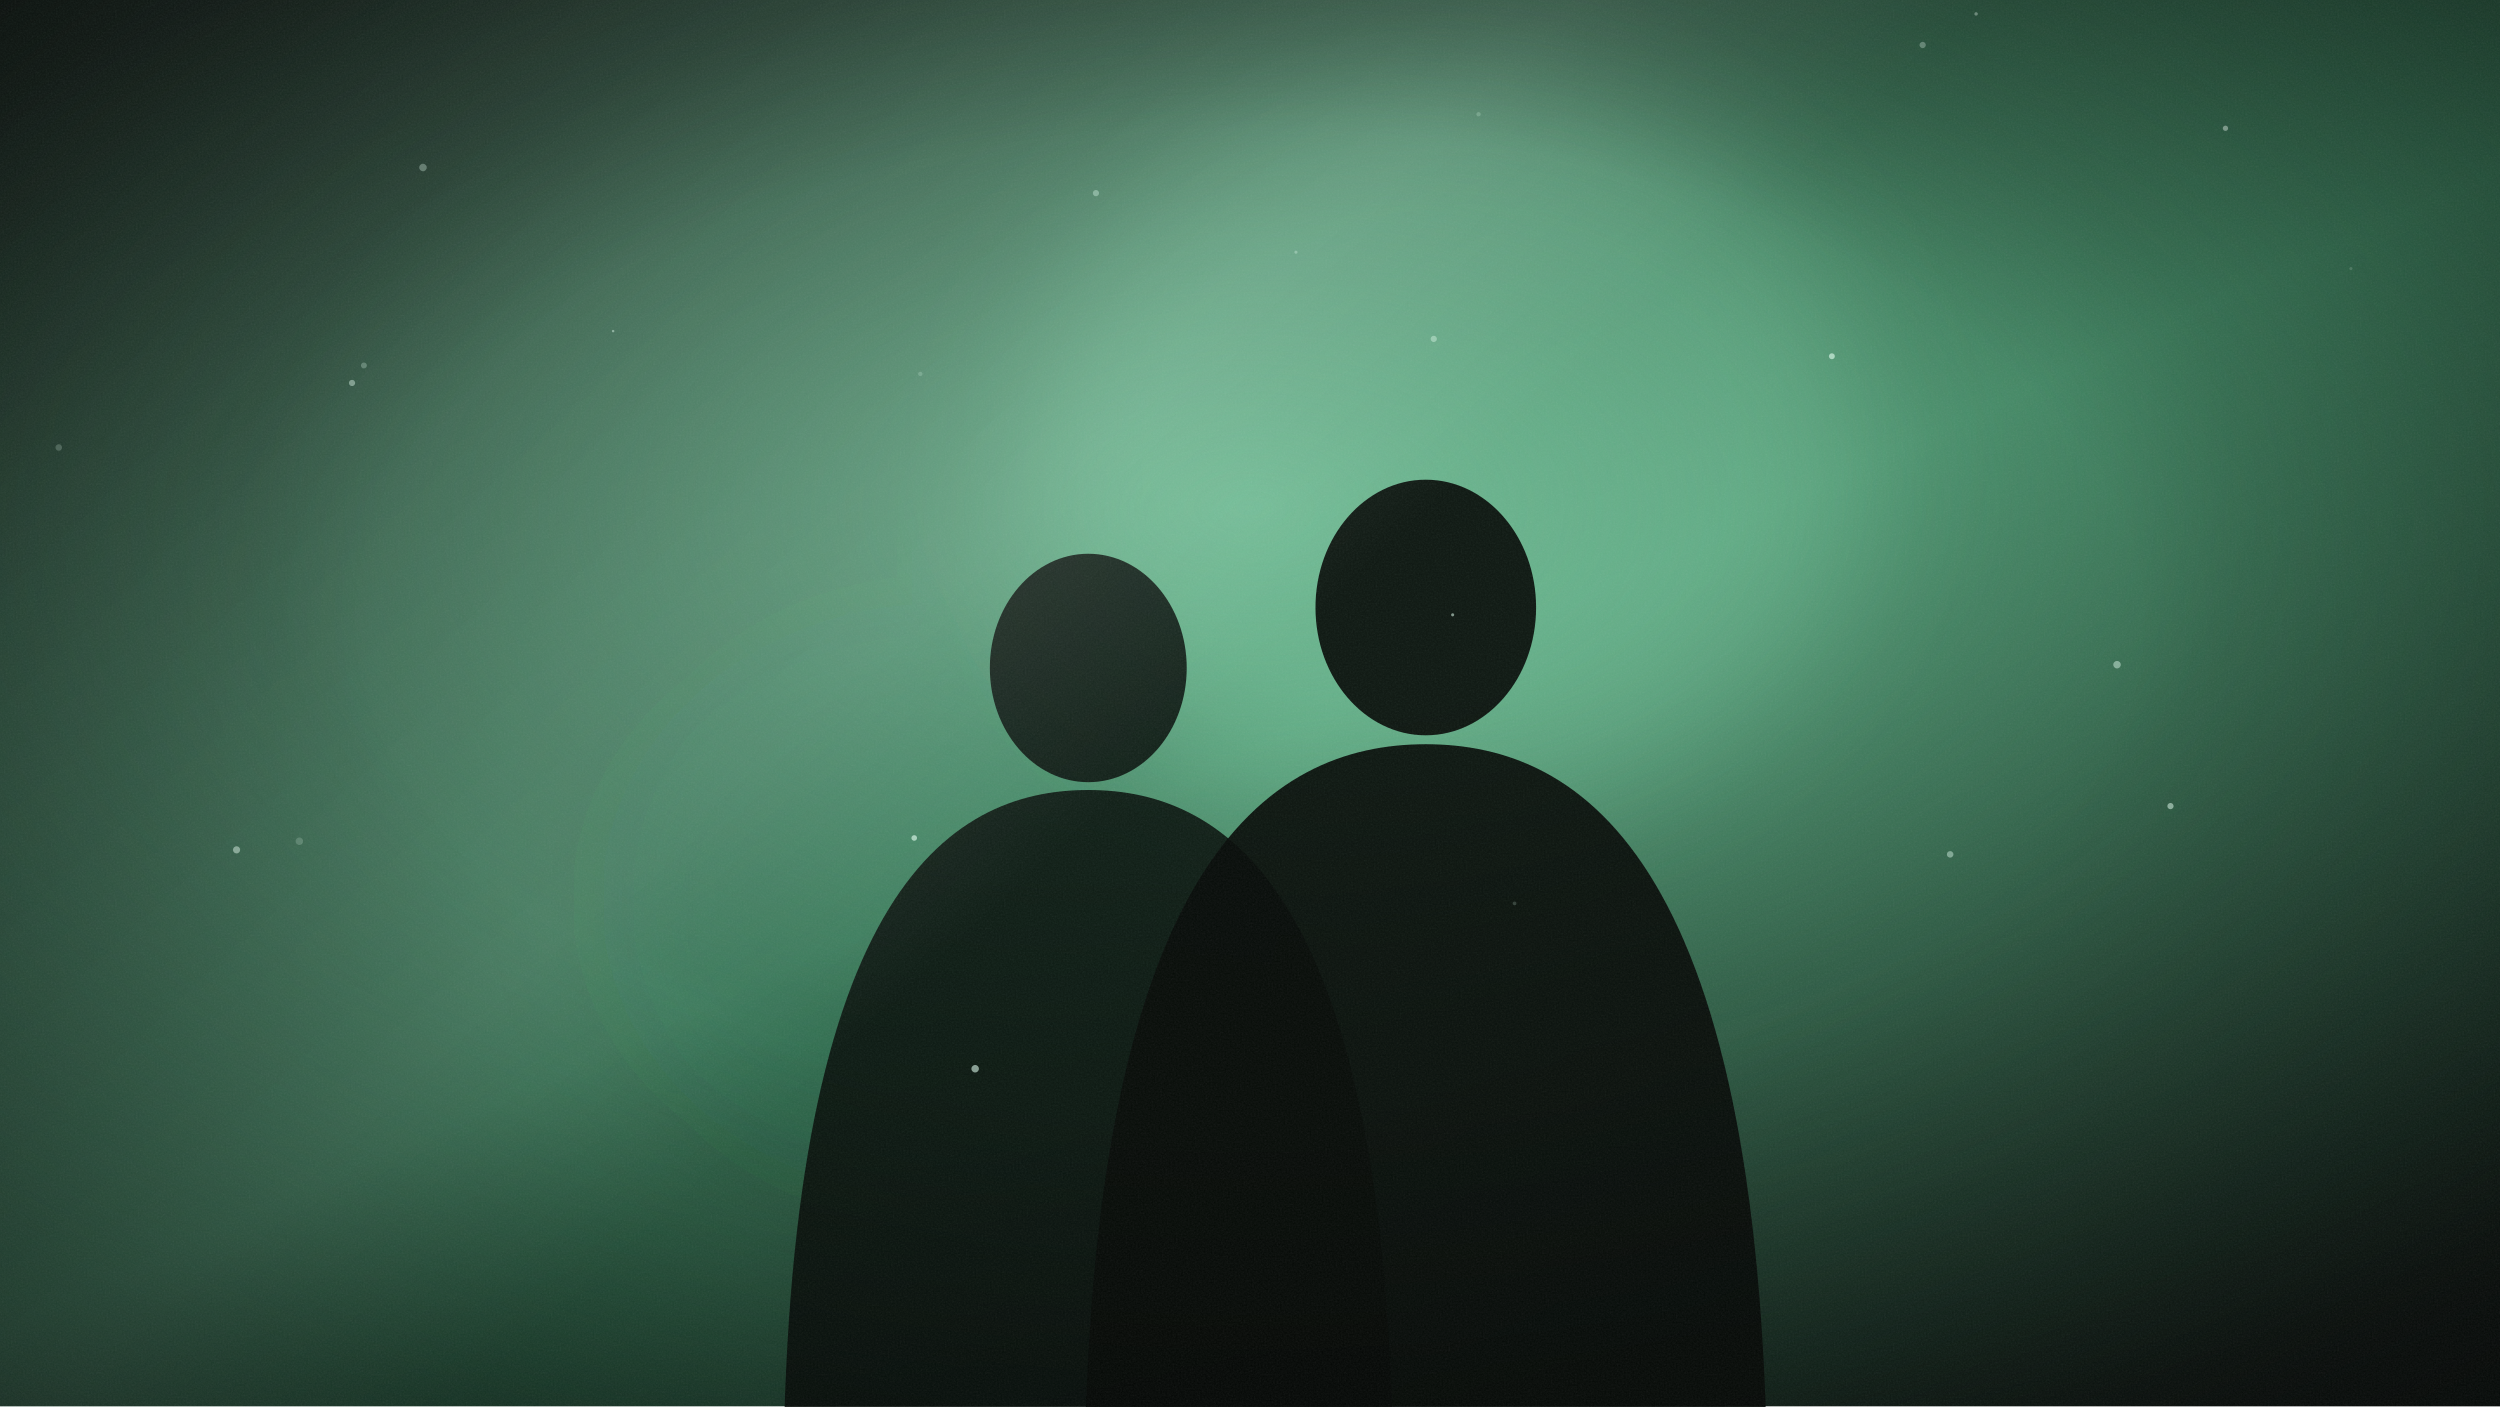
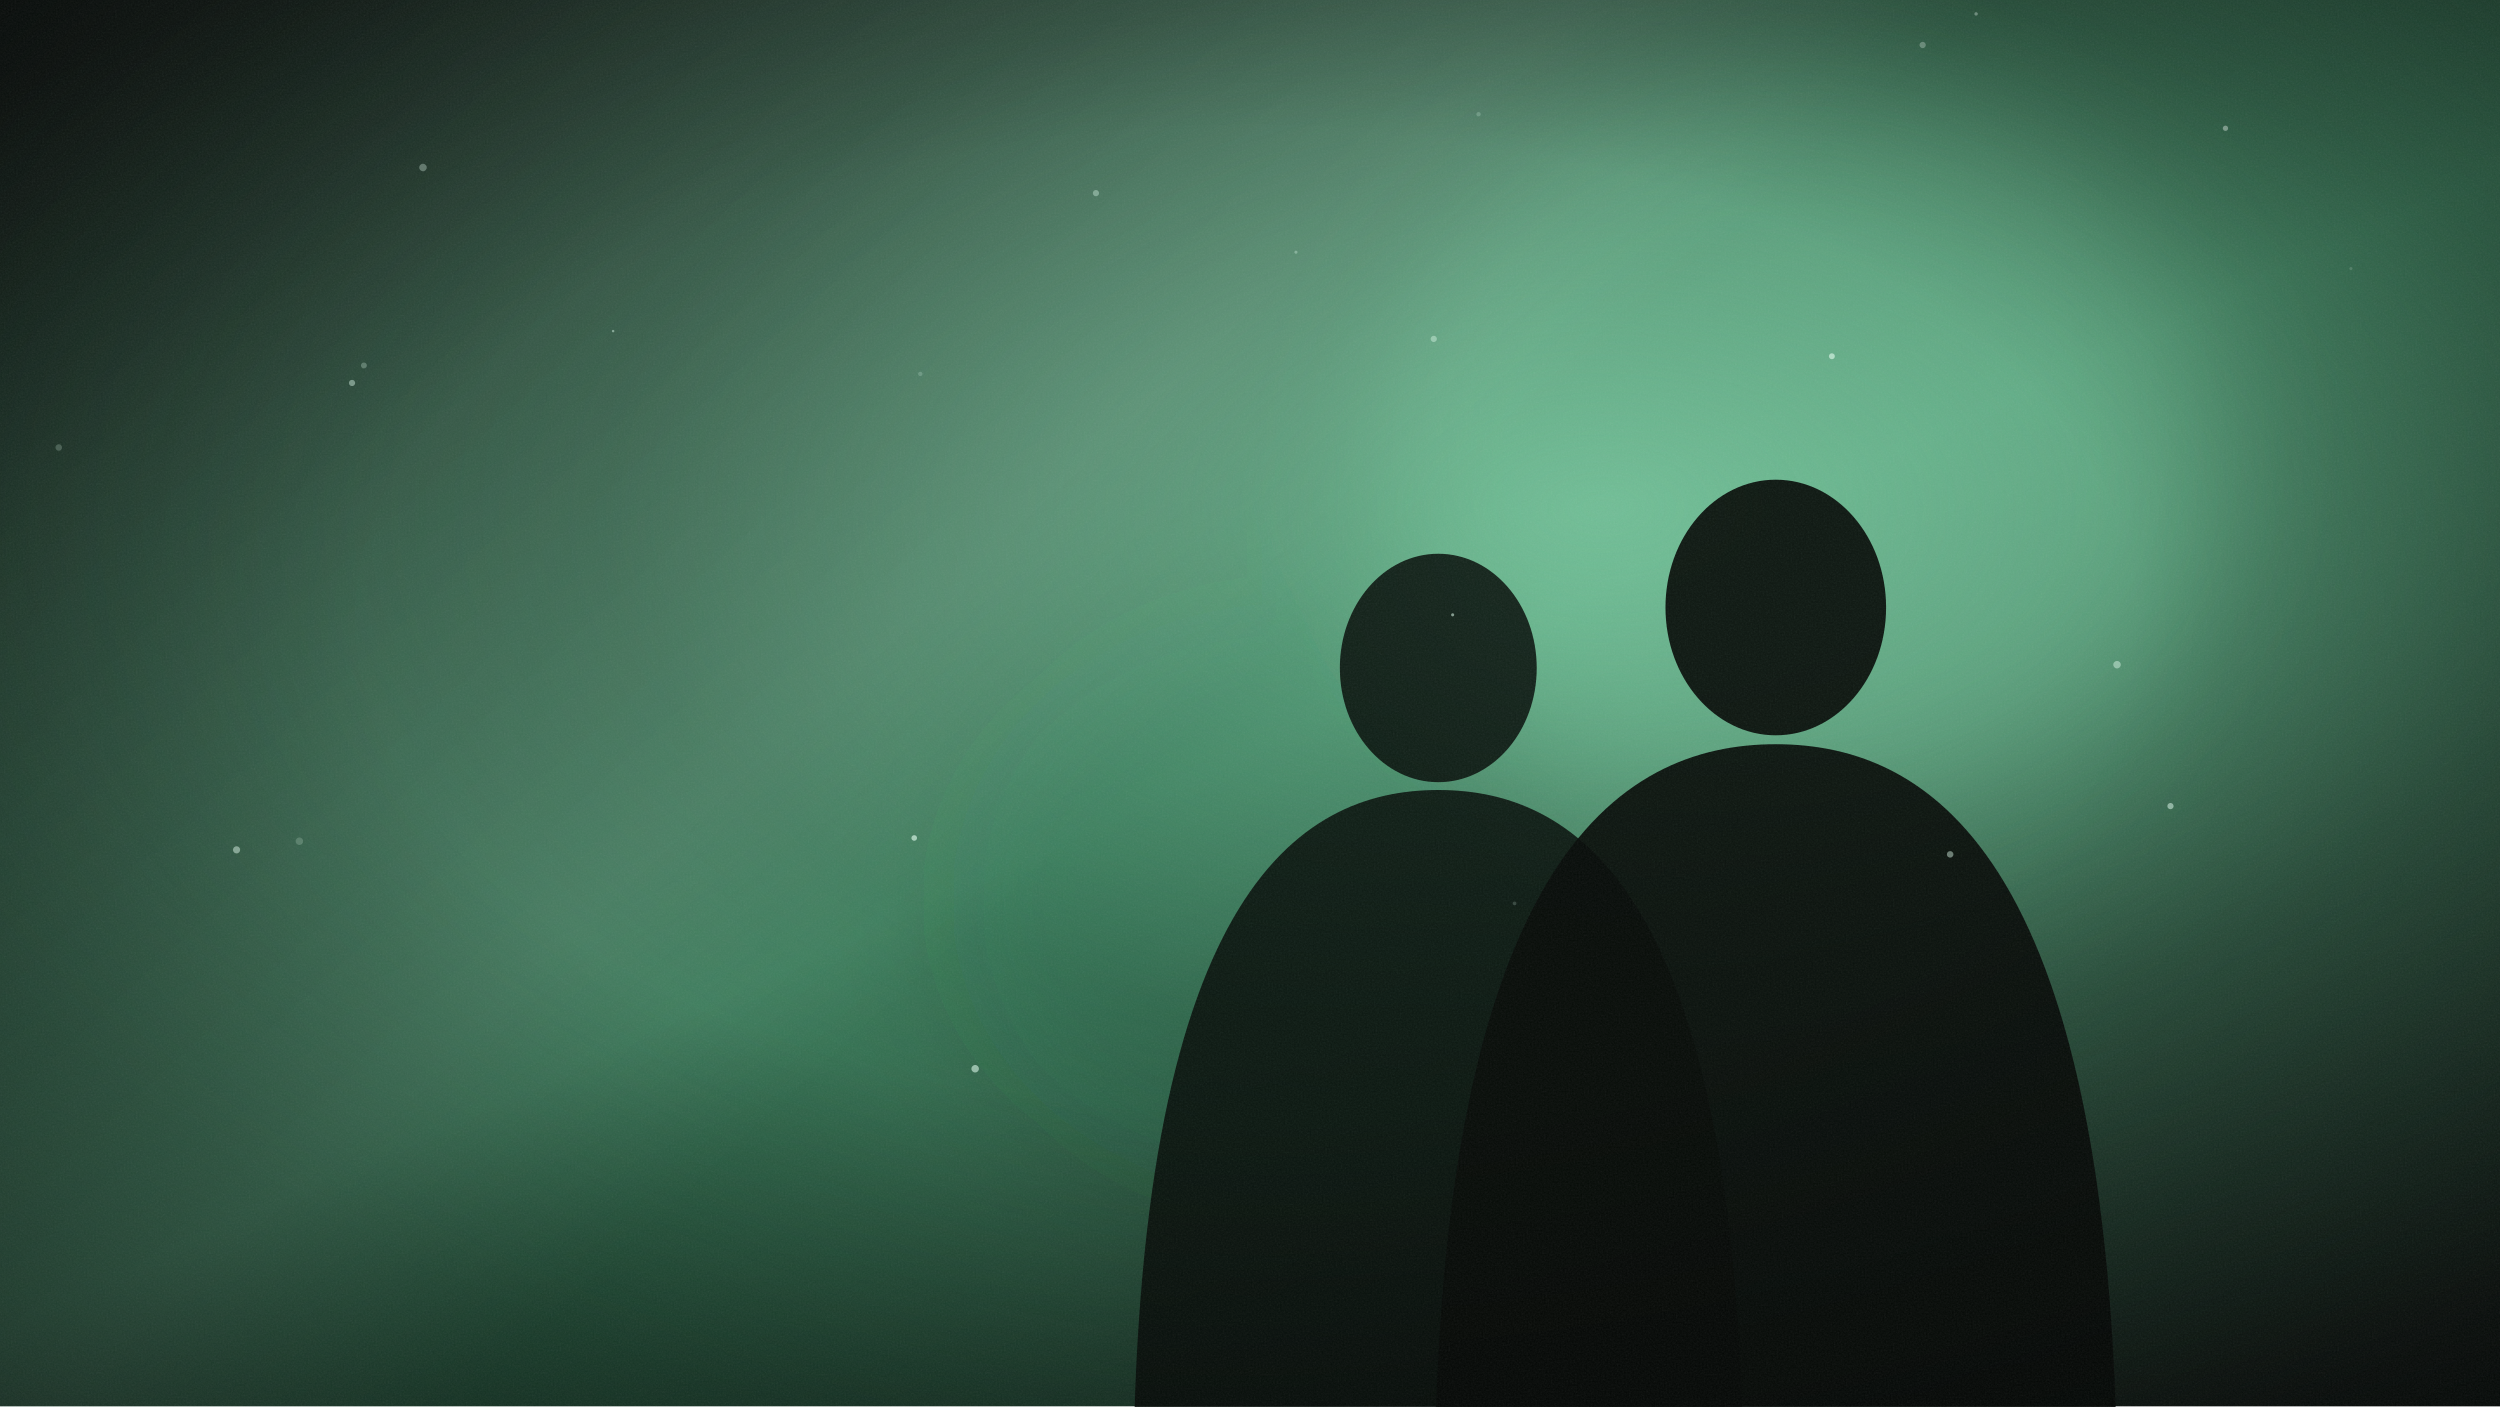
<svg xmlns="http://www.w3.org/2000/svg" width="1600" height="900" viewBox="0 0 1600 900" role="img" aria-label="The Last Heiress of Nightvale">
  <defs>
    <linearGradient id="sky" x1="0.08" y1="0" x2="0.92" y2="1">
      <stop offset="0" stop-color="#0C1410" />
      <stop offset="0.52" stop-color="#2C6B4B" />
      <stop offset="1" stop-color="#0C1410" />
    </linearGradient>
-     <radialGradient id="rim" cx="0.5" cy="0.36" r="0.72">
+     <radialGradient id="rim" cx="0.64" cy="0.36" r="0.72">
      <stop offset="0" stop-color="#8CE0B4" stop-opacity="0.62" />
      <stop offset="0.55" stop-color="#8CE0B4" stop-opacity="0.16" />
      <stop offset="1" stop-color="#8CE0B4" stop-opacity="0" />
    </radialGradient>
    <linearGradient id="sweep" x1="0" y1="0" x2="1" y2="0.6">
      <stop offset="0" stop-color="#FFFFFF" stop-opacity="0" />
      <stop offset="0.46" stop-color="#FFFFFF" stop-opacity="0.10" />
      <stop offset="0.58" stop-color="#FFFFFF" stop-opacity="0" />
    </linearGradient>
    <radialGradient id="vig" cx="0.5" cy="0.44" r="0.78">
      <stop offset="0.45" stop-color="#000000" stop-opacity="0" />
      <stop offset="1" stop-color="#000000" stop-opacity="0.62" />
    </radialGradient>
    <filter id="grain" x="0" y="0" width="100%" height="100%">
      <feTurbulence type="fractalNoise" baseFrequency="0.9" numOctaves="3" seed="18" result="n" />
      <feColorMatrix in="n" type="saturate" values="0" />
      <feComponentTransfer>
        <feFuncA type="linear" slope="0.16" />
      </feComponentTransfer>
    </filter>
    <filter id="soft" x="-30%" y="-30%" width="160%" height="160%">
      <feGaussianBlur stdDeviation="41" />
    </filter>
  </defs>
  <rect width="1600" height="900" fill="url(#sky)" />
  <g filter="url(#soft)" opacity="0.9">
-     <ellipse cx="926.0" cy="288.0" rx="270.0" ry="234.0" fill="#8CE0B4" opacity="0.30" />
-     <ellipse cx="602.0" cy="576.0" rx="216.0" ry="189.0" fill="#123528" opacity="0.24" />
+     <ellipse cx="1150.0" cy="288.0" rx="270.0" ry="234.0" fill="#8CE0B4" opacity="0.30" />
+     <ellipse cx="826.0" cy="576.0" rx="216.0" ry="189.0" fill="#123528" opacity="0.24" />
  </g>
  <rect width="1600" height="900" fill="url(#rim)" />
  <g opacity="0.85" fill="#050A07">
-     <ellipse cx="696.5" cy="427.5" rx="63.0" ry="73.1" />
-     <path d="M 501.2 963.0                C 501.2 571.8                  607.0 505.6                  696.5 505.6                C 786.0 505.6                  891.8 571.8                  891.8 963.0                Z" />
+     <ellipse cx="920.5" cy="427.5" rx="63.0" ry="73.1" />
+     <path d="M 725.2 963.0                C 725.2 571.8                  831.0 505.6                  920.5 505.6                C 1010.0 505.6                  1115.8 571.8                  1115.8 963.0                Z" />
  </g>
  <g opacity="0.92" fill="#050A07">
-     <ellipse cx="912.5" cy="388.8" rx="70.6" ry="81.8" />
-     <path d="M 693.8 970.6                C 693.8 550.4                  812.3 476.3                  912.5 476.3                C 1012.7 476.3                  1131.2 550.4                  1131.2 970.6                Z" />
+     <ellipse cx="1136.5" cy="388.8" rx="70.6" ry="81.8" />
+     <path d="M 917.8 970.6                C 917.8 550.4                  1036.3 476.3                  1136.5 476.3                C 1236.7 476.3                  1355.2 550.4                  1355.2 970.6                Z" />
  </g>
  <rect width="1600" height="900" fill="url(#sweep)" />
  <circle cx="1354.9" cy="425.4" r="2.4" fill="#D9F7E7" opacity="0.48" />
  <circle cx="191.6" cy="538.4" r="2.4" fill="#D9F7E7" opacity="0.24" />
  <circle cx="929.7" cy="393.5" r="1.0" fill="#D9F7E7" opacity="0.56" />
  <circle cx="1656.0" cy="100.3" r="2.1" fill="#D9F7E7" opacity="0.51" />
  <circle cx="1172.4" cy="228.0" r="1.9" fill="#D9F7E7" opacity="0.66" />
  <circle cx="1248.1" cy="546.8" r="2.1" fill="#D9F7E7" opacity="0.46" />
  <circle cx="701.4" cy="123.6" r="2.0" fill="#D9F7E7" opacity="0.39" />
  <circle cx="1424.3" cy="82.1" r="1.7" fill="#D9F7E7" opacity="0.66" />
  <circle cx="1389.1" cy="515.9" r="2.0" fill="#D9F7E7" opacity="0.59" />
  <circle cx="232.9" cy="233.9" r="1.9" fill="#D9F7E7" opacity="0.31" />
  <circle cx="624.1" cy="684.0" r="2.4" fill="#D9F7E7" opacity="0.60" />
  <circle cx="-50.8" cy="246.2" r="0.7" fill="#D9F7E7" opacity="0.37" />
  <circle cx="151.4" cy="543.9" r="2.3" fill="#D9F7E7" opacity="0.60" />
  <circle cx="1504.6" cy="171.9" r="1.0" fill="#D9F7E7" opacity="0.25" />
  <circle cx="946.3" cy="73.1" r="1.4" fill="#D9F7E7" opacity="0.24" />
  <circle cx="1264.7" cy="8.9" r="1.1" fill="#D9F7E7" opacity="0.55" />
  <circle cx="225.3" cy="245.1" r="2.0" fill="#D9F7E7" opacity="0.49" />
  <circle cx="392.4" cy="211.9" r="0.8" fill="#D9F7E7" opacity="0.48" />
  <circle cx="589.0" cy="239.3" r="1.4" fill="#D9F7E7" opacity="0.22" />
  <circle cx="829.4" cy="161.4" r="1.0" fill="#D9F7E7" opacity="0.35" />
  <circle cx="37.6" cy="286.4" r="2.1" fill="#D9F7E7" opacity="0.29" />
  <circle cx="270.7" cy="107.2" r="2.4" fill="#D9F7E7" opacity="0.42" />
  <circle cx="917.6" cy="216.9" r="2.0" fill="#D9F7E7" opacity="0.44" />
  <circle cx="1230.5" cy="28.8" r="2.0" fill="#D9F7E7" opacity="0.44" />
  <circle cx="585.1" cy="536.3" r="1.8" fill="#D9F7E7" opacity="0.67" />
  <circle cx="969.3" cy="578.2" r="1.2" fill="#D9F7E7" opacity="0.20" />
  <rect width="1600" height="900" fill="url(#vig)" />
  <rect width="1600" height="900" filter="url(#grain)" opacity="0.5" />
</svg>
